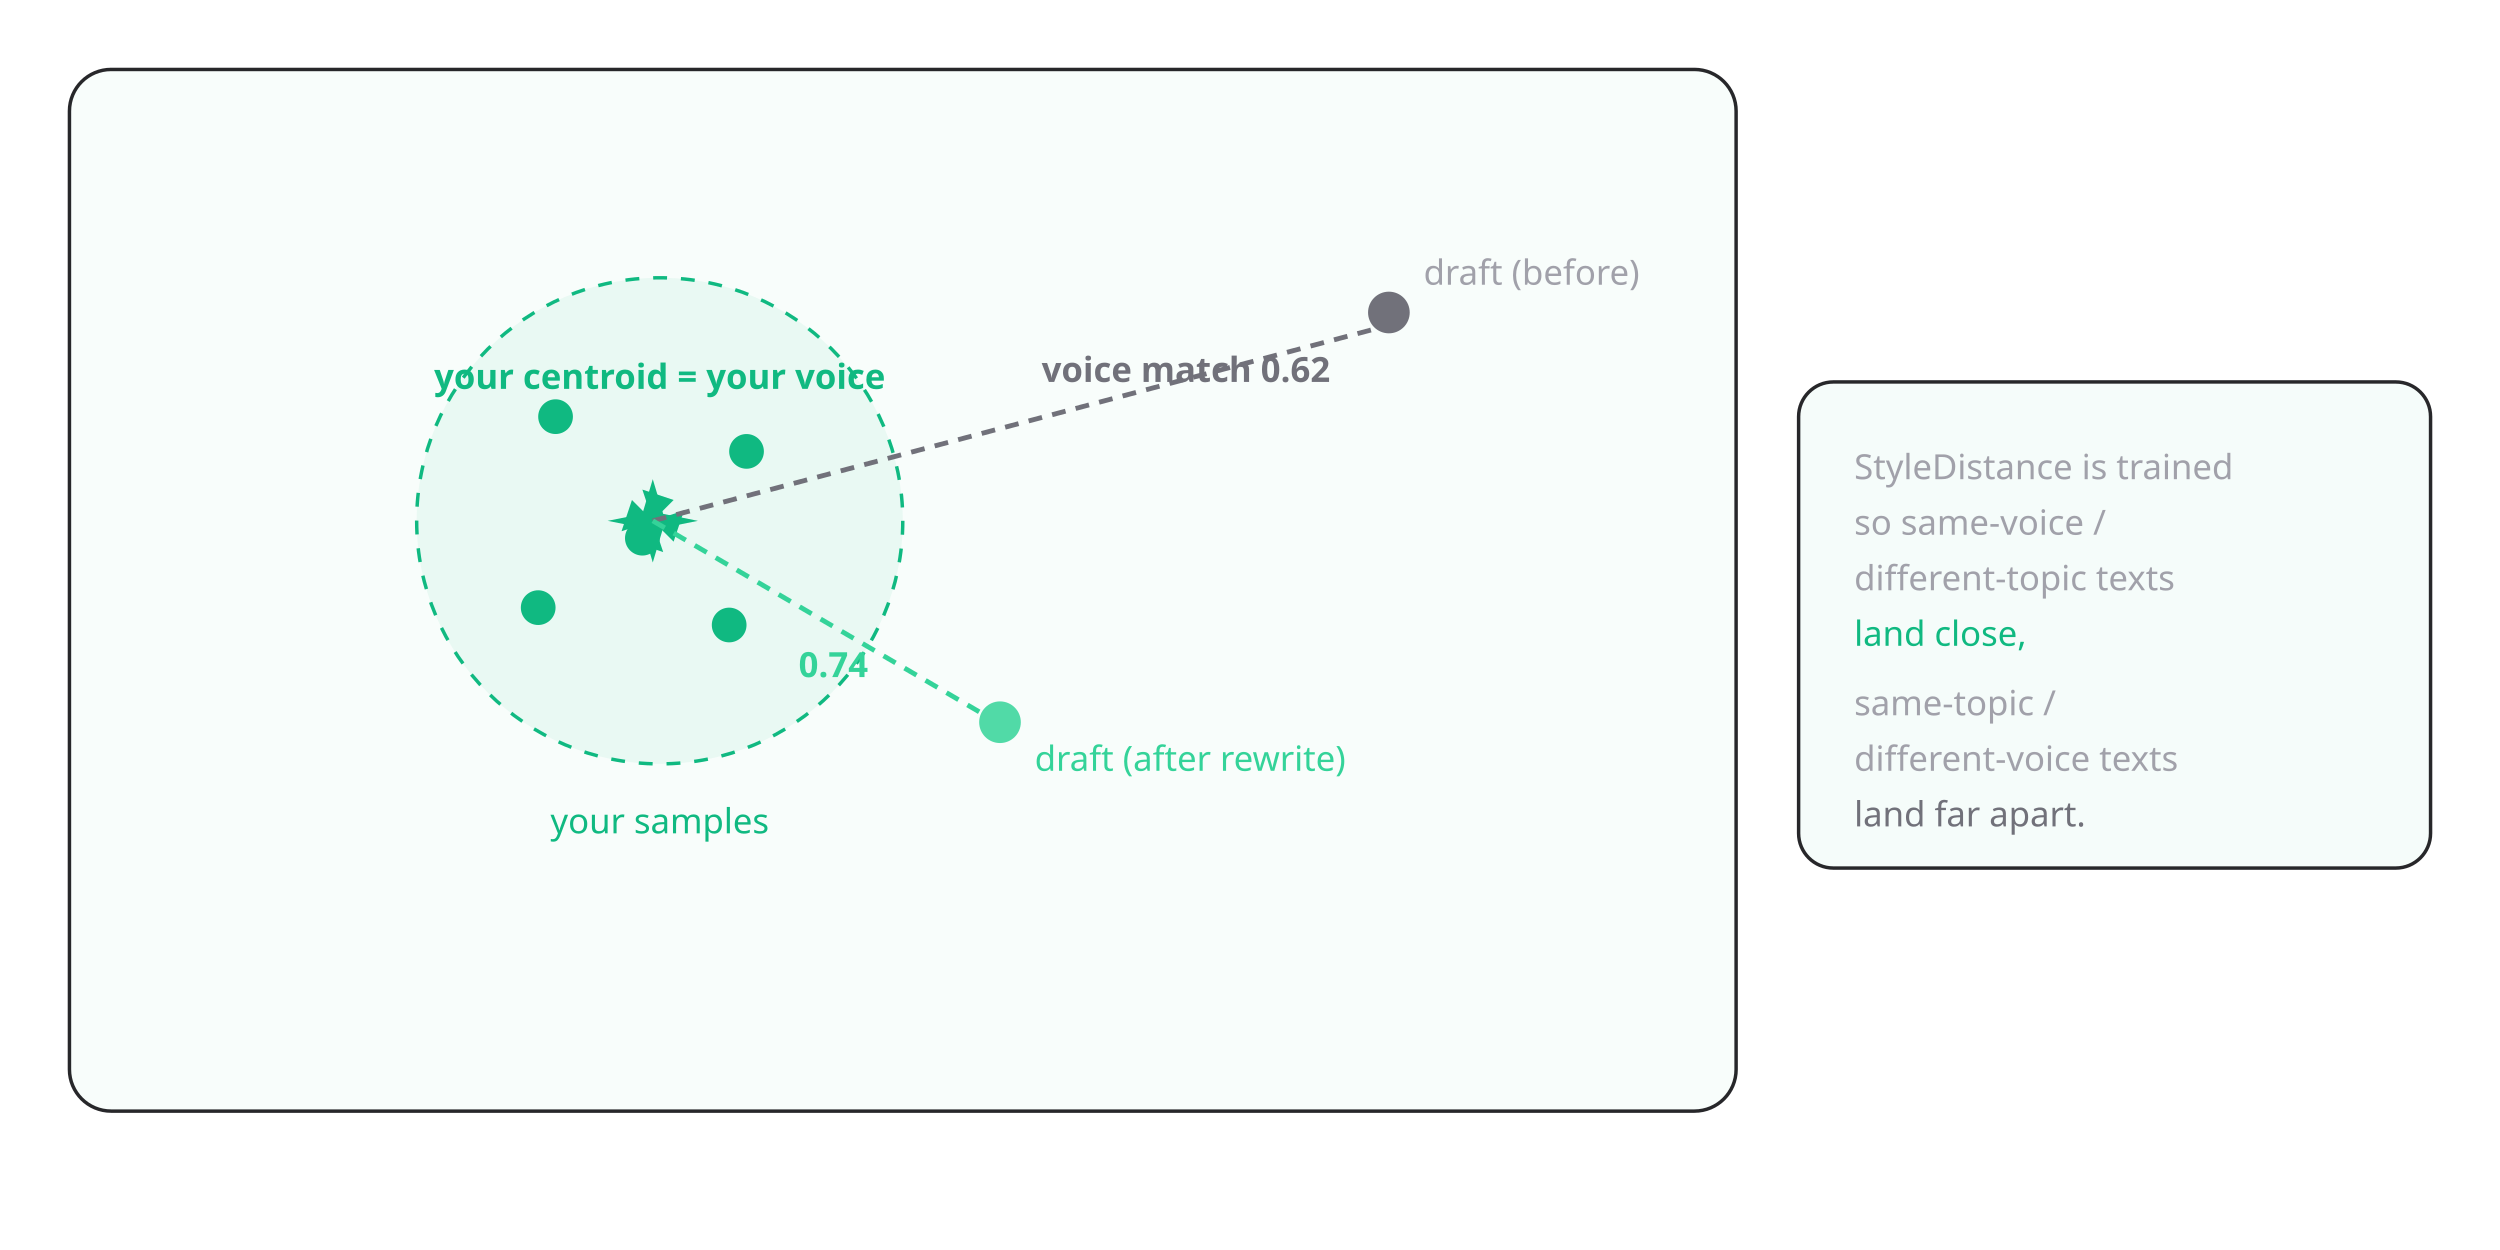
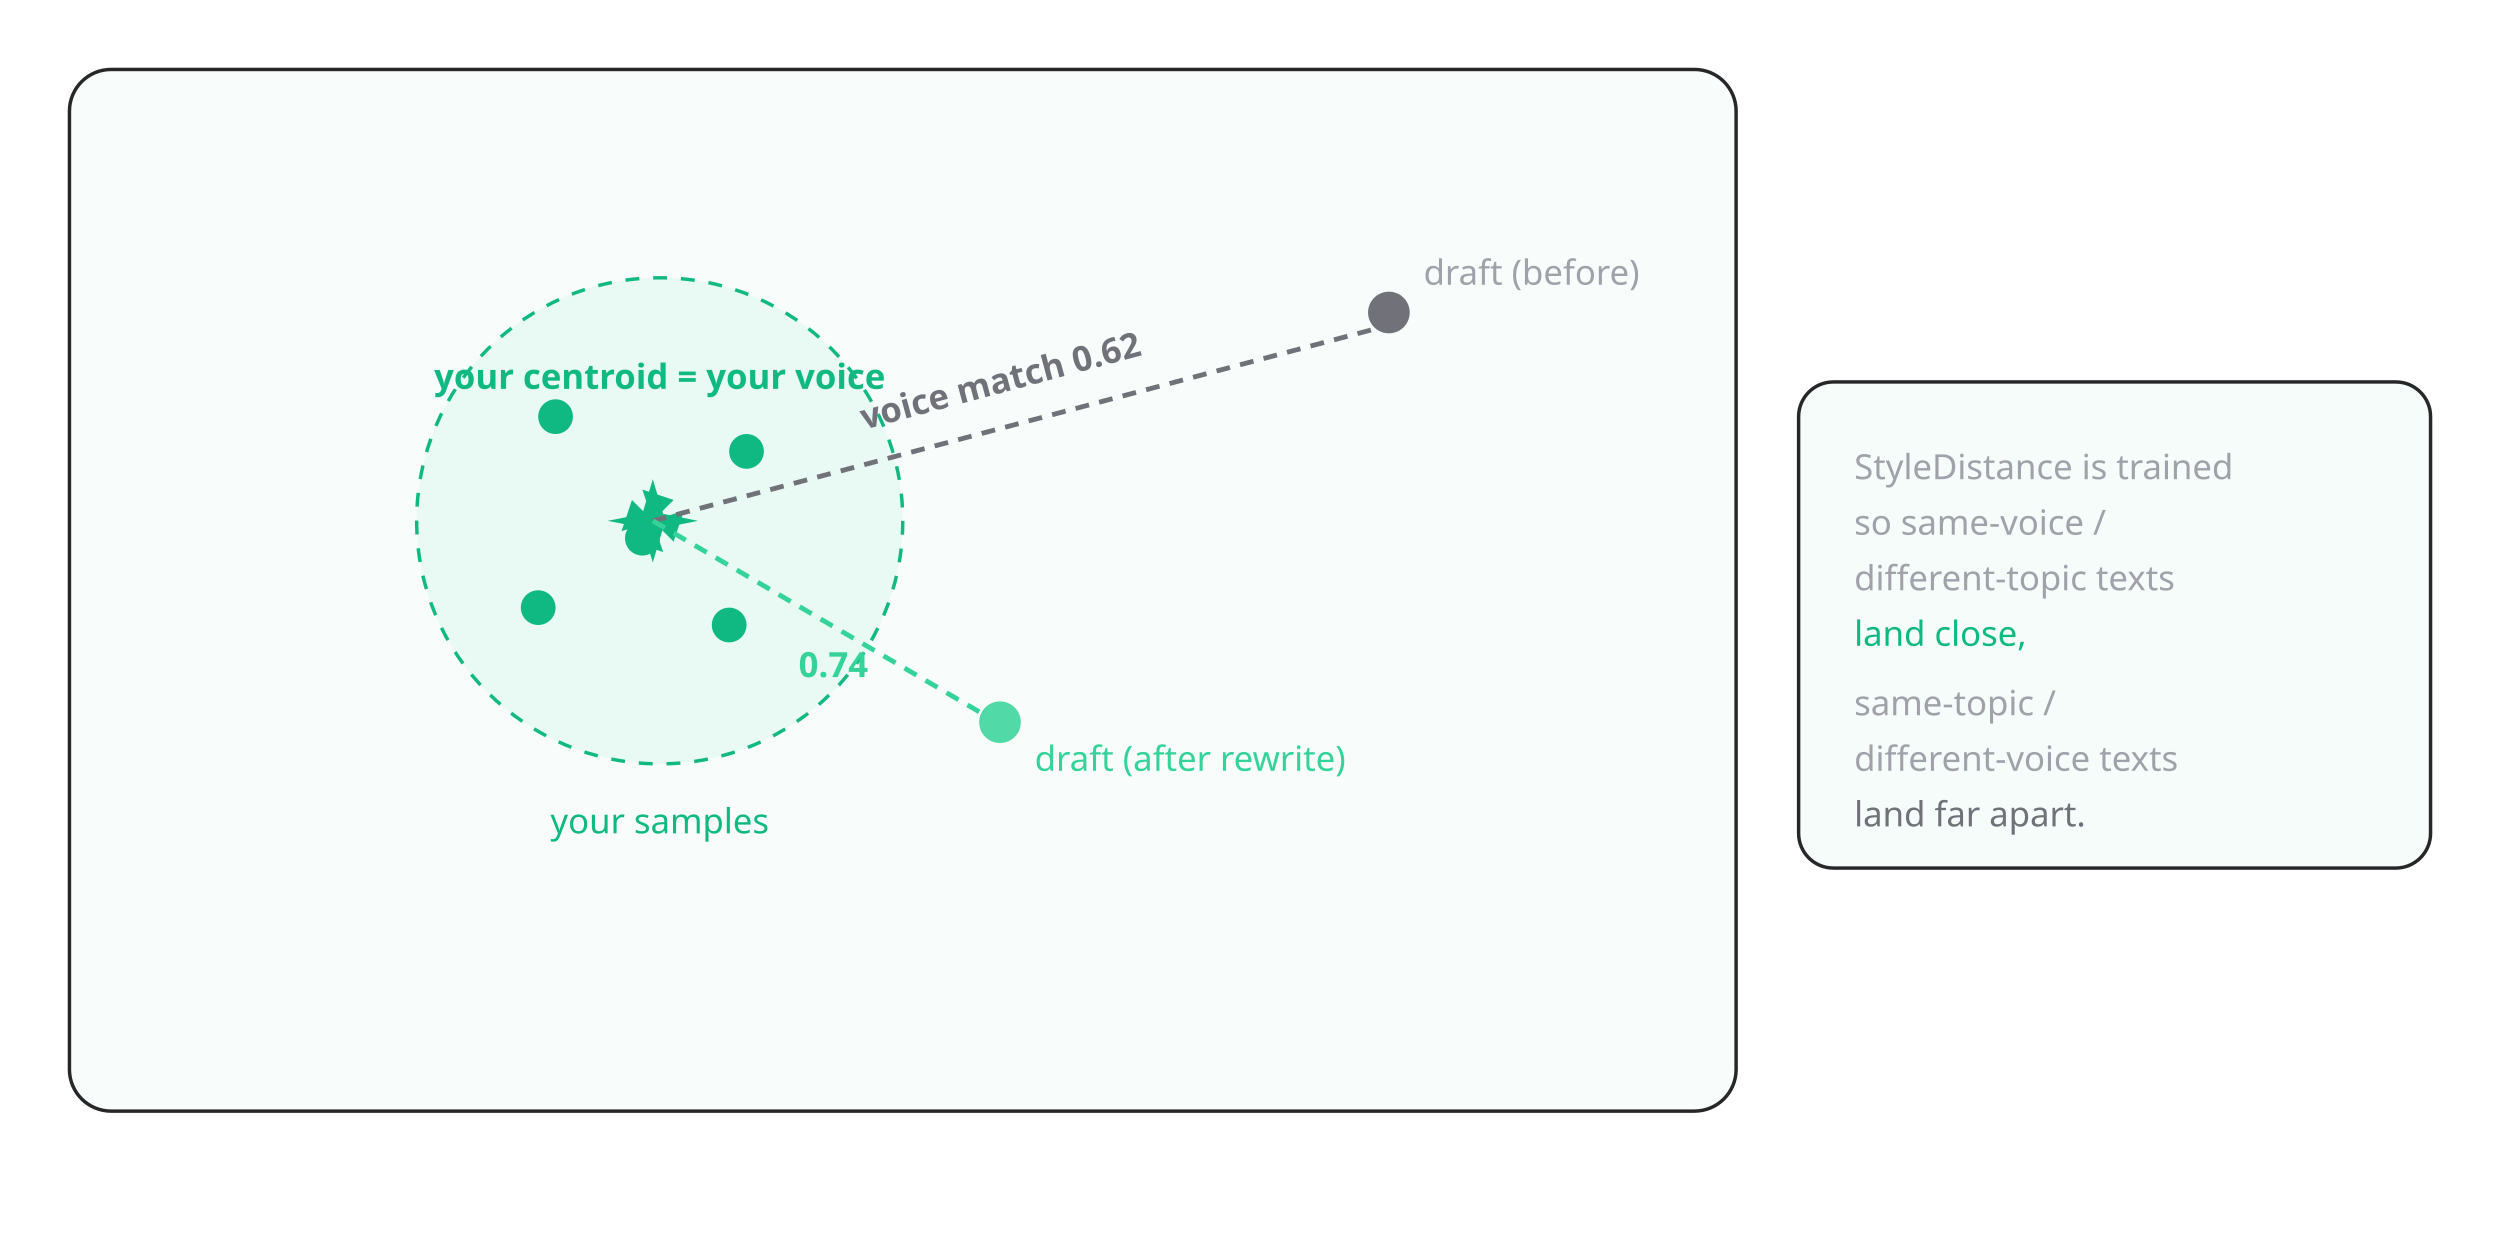
<svg xmlns="http://www.w3.org/2000/svg" viewBox="0 0 720 360" font-family="ui-sans-serif, system-ui, sans-serif">
  <rect x="20" y="20" width="480" height="300" rx="12" fill="#10B981" fill-opacity="0.03" stroke="#27272A" stroke-width="1" />
  <circle cx="190" cy="150" r="70" fill="#10B981" fill-opacity="0.06" stroke="#10B981" stroke-width="1" stroke-dasharray="4 4" />
  <g fill="#10B981">
    <circle cx="160" cy="120" r="5" />
    <circle cx="215" cy="130" r="5" />
    <circle cx="155" cy="175" r="5" />
    <circle cx="210" cy="180" r="5" />
    <circle cx="185" cy="155" r="5" />
  </g>
  <text x="190" y="240" text-anchor="middle" font-size="10" fill="#10B981">your samples</text>
  <path d="M188 150 l9 -3 l-3 9 l-3 -3 z M188 150 l-9 3 l3 -9 l3 3 z M188 150 l3 9 l-9 -3 l3 -3 z M188 150 l-3 -9 l9 3 l-3 3 z" fill="#10B981" />
  <polygon points="188,138 191,148 201,150 191,152 188,162 185,152 175,150 185,148" fill="#10B981" />
  <text x="190" y="112" text-anchor="middle" font-size="10" font-weight="600" fill="#10B981">your centroid = your voice</text>
  <line x1="188" y1="150" x2="395" y2="95" stroke="#71717A" stroke-width="1.4" stroke-dasharray="4 3" />
  <circle cx="400" cy="90" r="6" fill="#71717A" />
  <text x="410" y="82" font-size="10" fill="#A1A1AA">draft (before)</text>
-   <text x="300" y="110" font-size="10" font-weight="600" fill="#71717A">voice match 0.62</text>
+   <text x="289" y="113" text-anchor="middle" font-size="10" font-weight="600" fill="#71717A" transform="rotate(-15 289 113)">voice match 0.62</text>
  <line x1="188" y1="150" x2="282" y2="205" stroke="#34D399" stroke-width="1.4" stroke-dasharray="4 3" />
  <circle cx="288" cy="208" r="6" fill="#34D399" fill-opacity="0.85" />
  <text x="298" y="222" font-size="10" fill="#34D399">draft (after rewrite)</text>
  <text x="230" y="195" font-size="10" font-weight="600" fill="#34D399">0.74</text>
  <rect x="518" y="110" width="182" height="140" rx="10" fill="#10B981" fill-opacity="0.04" stroke="#27272A" stroke-width="1" />
  <text x="534" y="138" font-size="10" fill="#A1A1AA">StyleDistance is trained</text>
  <text x="534" y="154" font-size="10" fill="#A1A1AA">so same-voice /</text>
  <text x="534" y="170" font-size="10" fill="#A1A1AA">different-topic texts</text>
  <text x="534" y="186" font-size="10" fill="#10B981">land close,</text>
  <text x="534" y="206" font-size="10" fill="#A1A1AA">same-topic /</text>
  <text x="534" y="222" font-size="10" fill="#A1A1AA">different-voice texts</text>
  <text x="534" y="238" font-size="10" fill="#71717A">land far apart.</text>
</svg>
